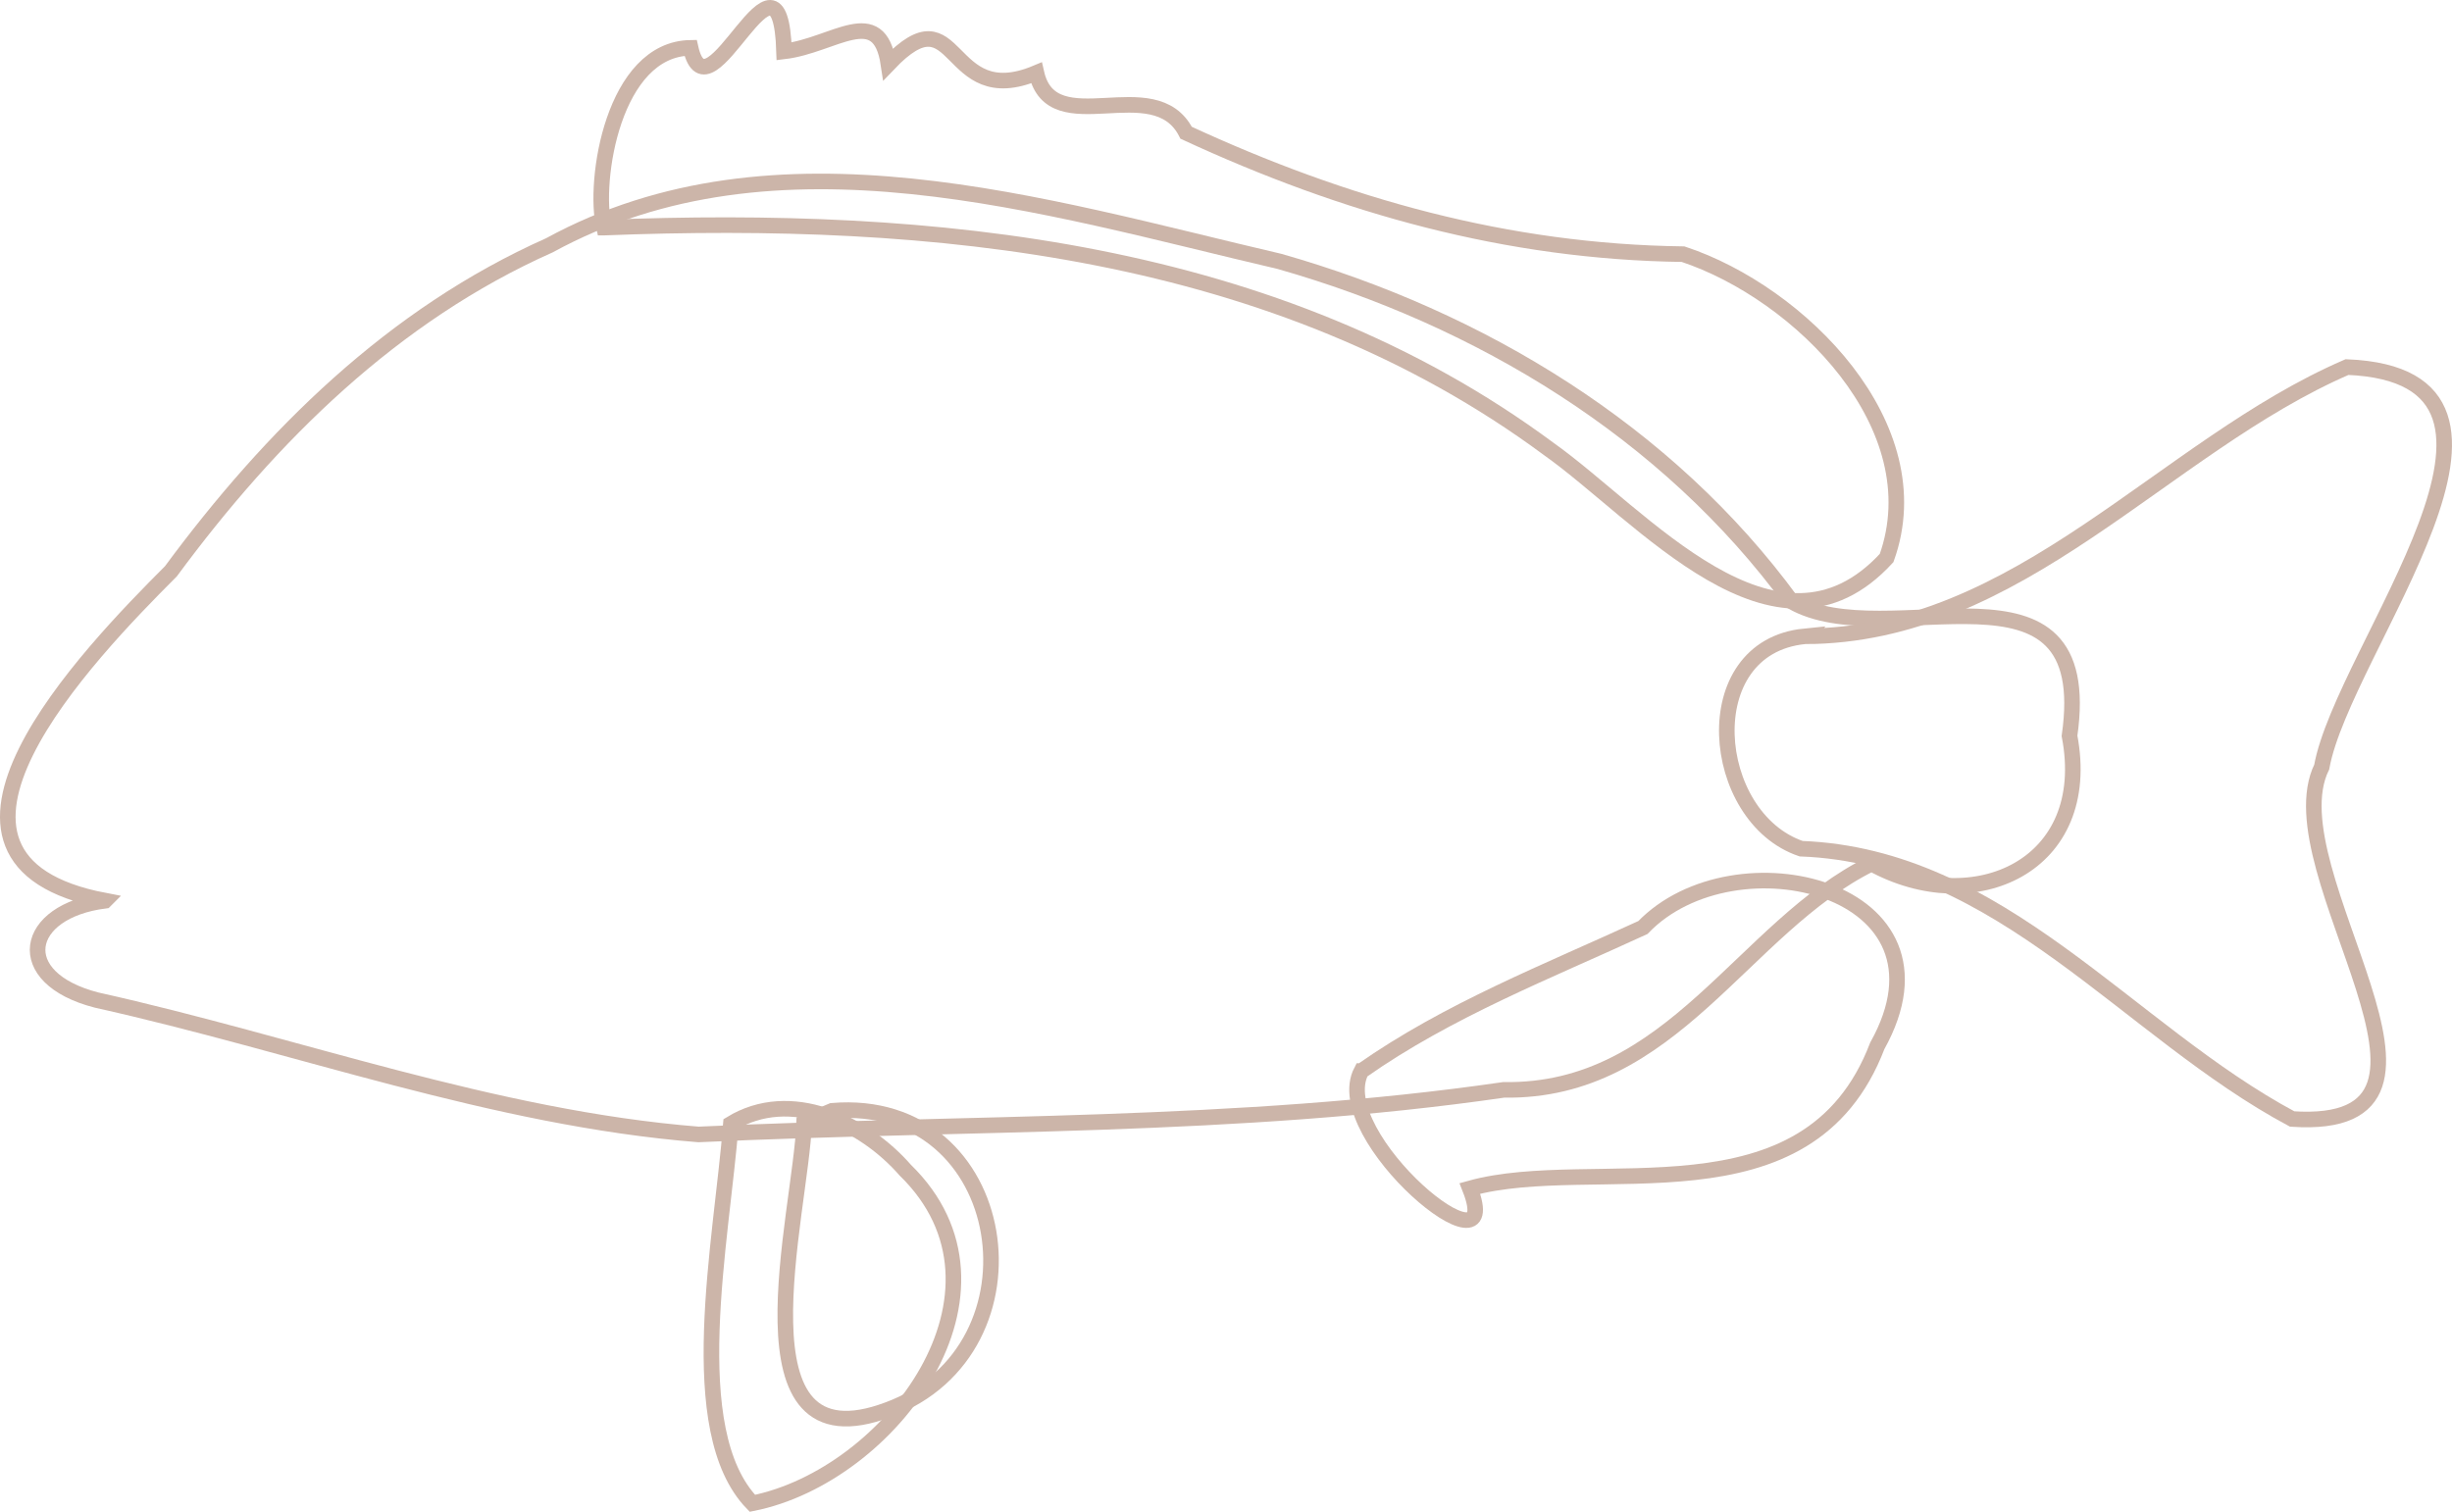
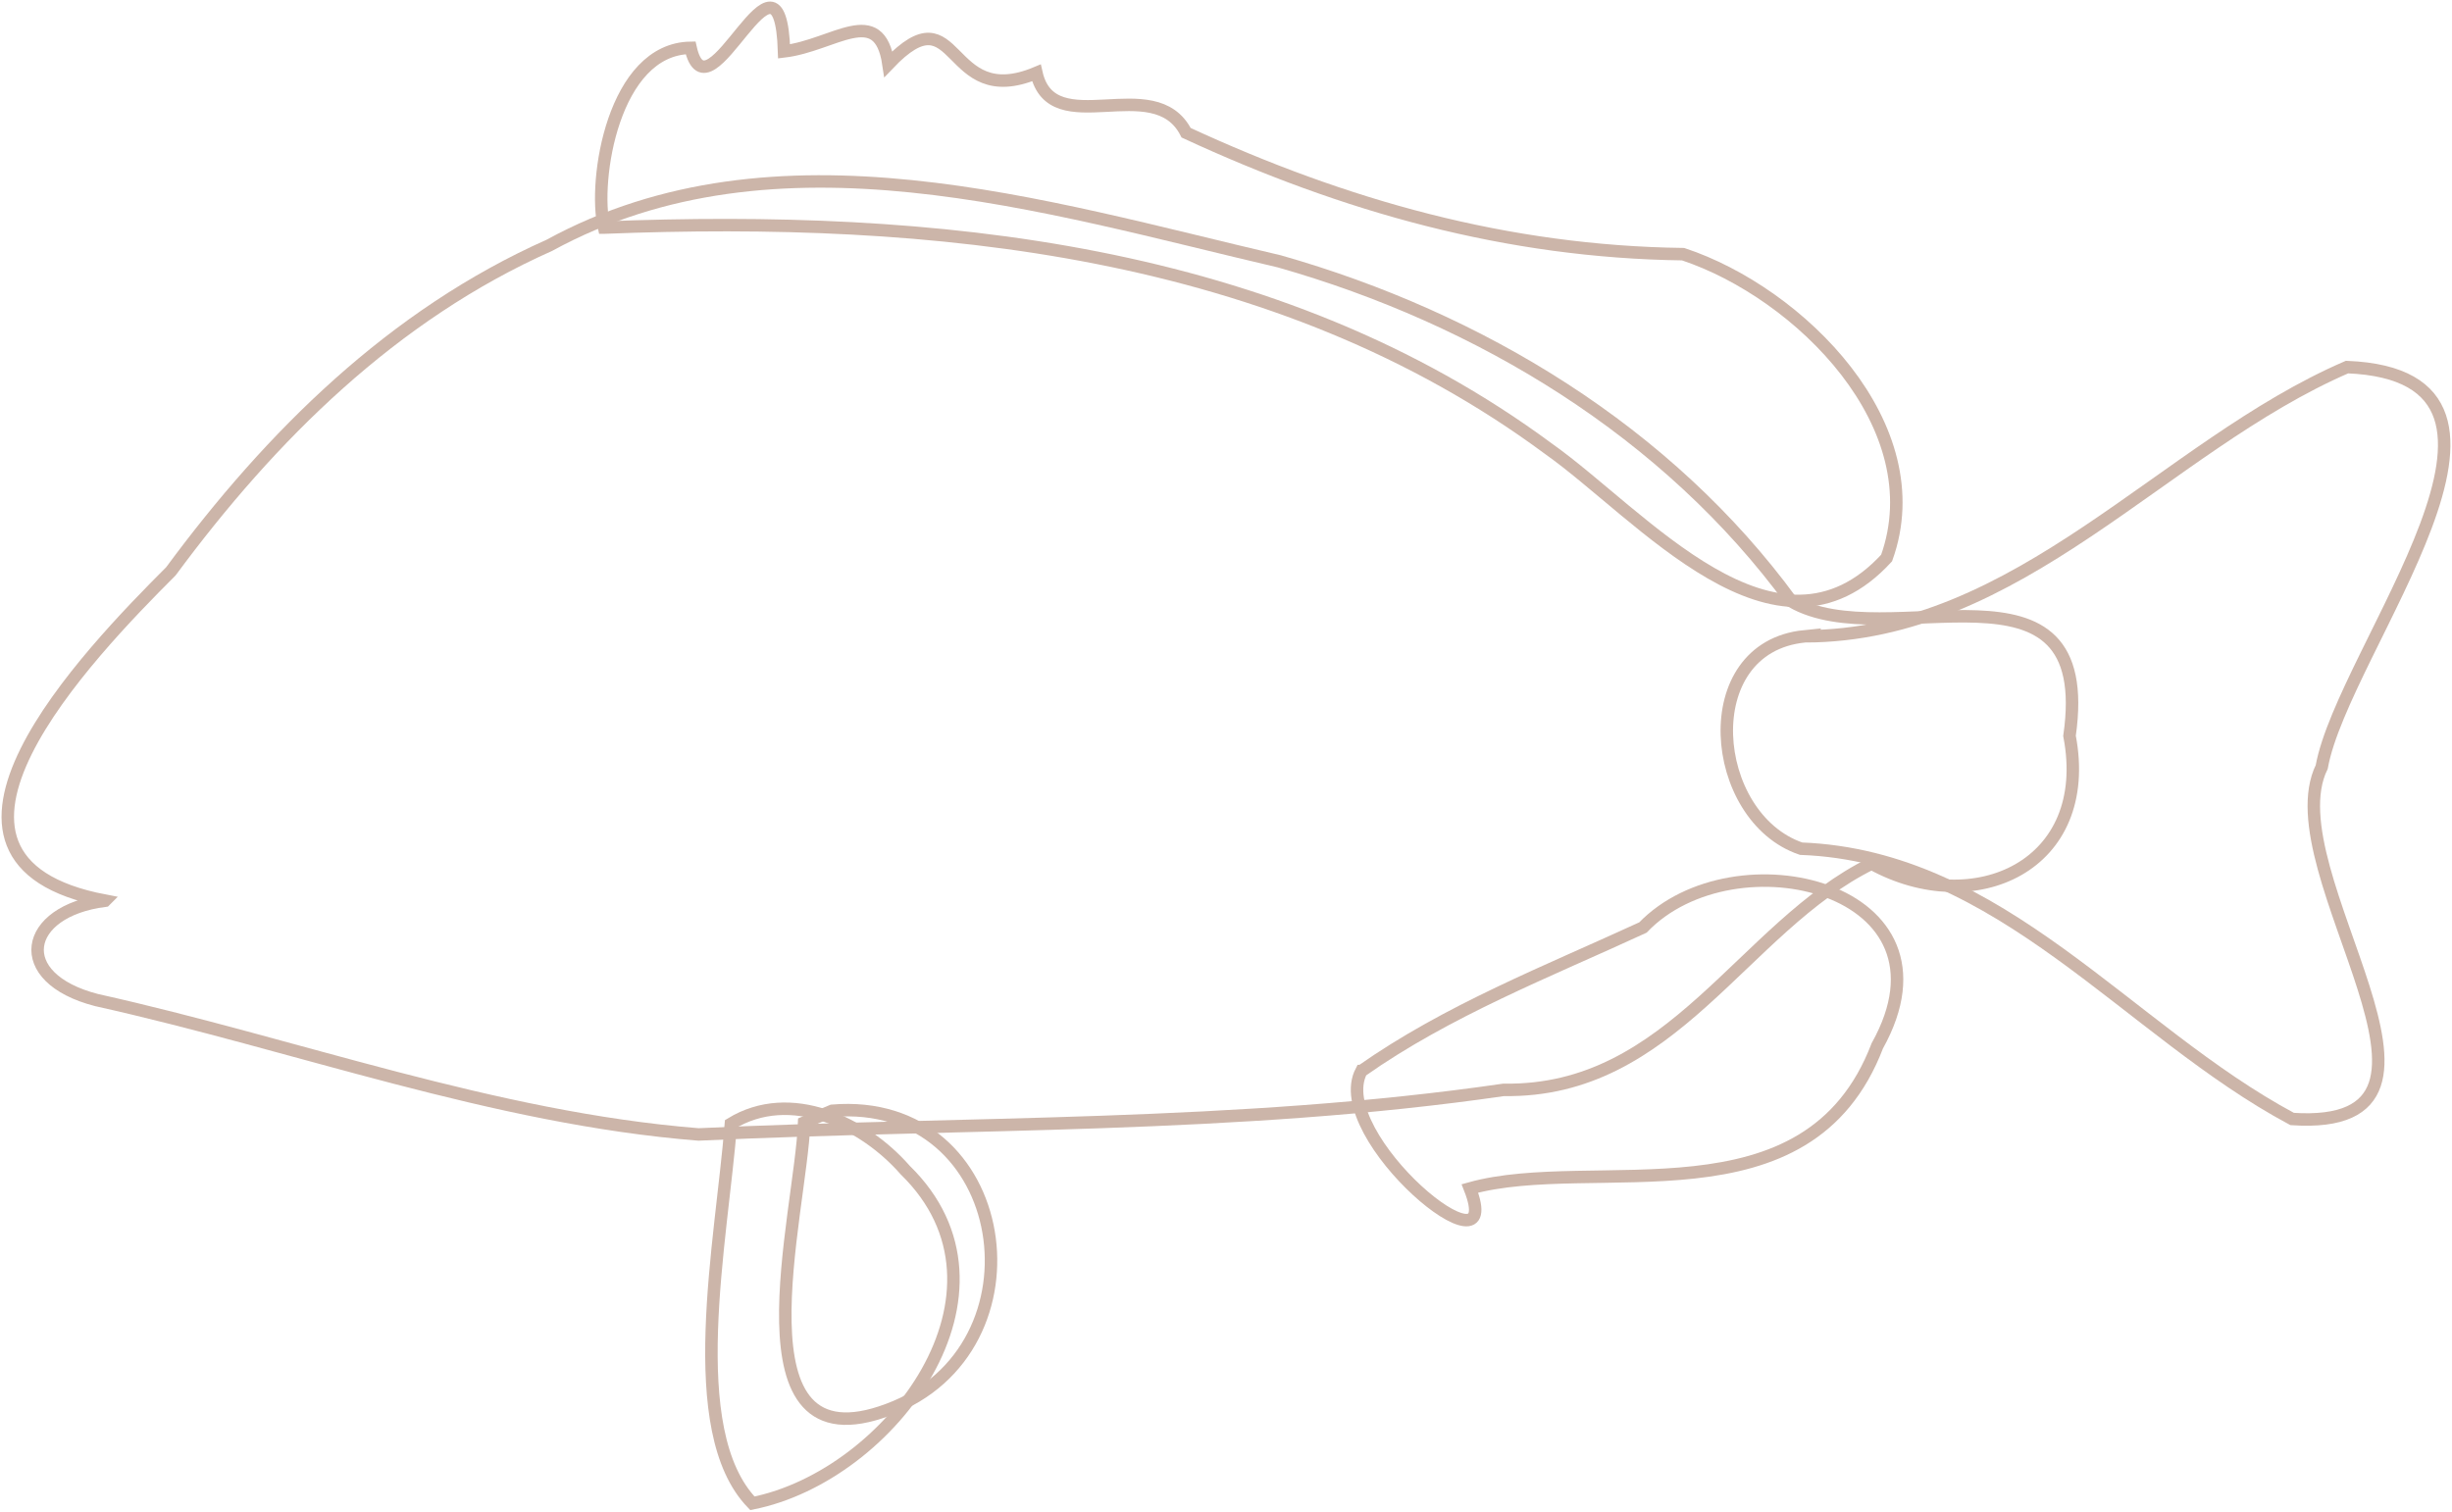
<svg xmlns="http://www.w3.org/2000/svg" width="196.694" height="121.249" id="svg7223" version="1.1">
  <defs id="defs7225" />
  <g id="layer1" transform="translate(-276.653,-471.7375)">
-     <g transform="matrix(1.25,0,0,-1.25,-25.37414,687.7489)" id="g6597" style="fill:none;stroke:#CCB5A9;stroke-opacity:1">
-       <path style="fill:none;stroke:#CCB5A9;stroke-opacity:1" d="m 248.362,114.993 c -13.875,2.635 -1.035,15.872 4.229,21.147 6.422,8.702 14.245,16.454 24.287,20.923 14.577,7.962 31.762,2.48 46.85,-1.032 12.868,-3.659 24.915,-10.942 32.868,-21.833 6.161,-3.559 19.628,3.862 17.835,-8.625 1.598,-8.345 -6.122,-11.827 -12.704,-8.199 -8.283,-4.078 -12.763,-14.704 -23.608,-14.524 -17.095,-2.484 -34.439,-2.056 -51.671,-2.862 -13.198,1.055 -25.798,5.771 -38.63,8.626 -5.524,1.422 -4.703,5.714 0.543,6.378 z" id="path290" />
-       <path style="fill:none;stroke:#CCB5A9;stroke-opacity:1" d="m 280.386,158.199 c -0.717,3.031 0.605,11.472 5.554,11.54 1.146,-5.086 5.737,8.017 5.999,-0.229 3.195,0.38 6.103,3.17 6.698,-0.81 4.619,4.846 3.57,-3.051 9.495,-0.569 1.018,-4.511 7.564,0.171 9.608,-3.843 10.172,-4.708 20.612,-7.648 31.893,-7.794 7.48,-2.478 16.09,-11.044 13.061,-19.503 -7.091,-7.721 -15.739,2.792 -21.685,7.001 -17.467,12.94 -39.579,15.039 -60.622,14.207 z" id="path294" />
-       <path style="fill:none;stroke:#CCB5A9;stroke-opacity:1" d="m 288.527,100.672 c -0.584,-7.511 -3.146,-19.691 1.379,-24.362 8.887,1.77 17.759,13.628 9.812,21.385 -2.66,3.044 -7.364,5.317 -11.191,2.977 z" id="path298" />
-       <path style="fill:none;stroke:#CCB5A9;stroke-opacity:1" d="m 293.228,100.748 c -0.204,-5.846 -4.808,-22.267 5.387,-18.429 10.43,3.852 7.966,20.159 -3.589,19.188 l -1.798,-0.759 z" id="path302" />
-       <path style="fill:none;stroke:#CCB5A9;stroke-opacity:1" d="m 328.986,104.057 c -2.193,-4.179 9.411,-13.732 6.965,-7.535 8.004,2.231 21.686,-2.521 26.145,9.154 5.668,10.169 -9.157,13.717 -15.041,7.595 -6.136,-2.83 -12.507,-5.304 -18.068,-9.214 z" id="path306" />
-       <path style="fill:none;stroke:#CCB5A9;stroke-opacity:1" d="m 357.431,131.963 c 13.807,0.026 23.019,12.186 34.809,17.283 14.286,-0.579 -0.252,-18.068 -1.624,-25.673 -3.297,-6.71 11.072,-23.461 -1.898,-22.593 -10.578,5.657 -18.664,16.866 -31.511,17.351 -5.901,2.003 -6.881,12.922 0.225,13.633 z" id="path310" />
+     <g transform="matrix(1.25,0,0,-1.25,-25.37414,687.7489)" id="g6597" style="fill:none;stroke:#CCB5A9;stroke-opacity:1;stroke-width:1px">
+       <path vector-effect="non-scaling-stroke" style="fill:none;stroke:#CCB5A9;stroke-opacity:1;stroke-width:1px" d="m 248.362,114.993 c -13.875,2.635 -1.035,15.872 4.229,21.147 6.422,8.702 14.245,16.454 24.287,20.923 14.577,7.962 31.762,2.48 46.85,-1.032 12.868,-3.659 24.915,-10.942 32.868,-21.833 6.161,-3.559 19.628,3.862 17.835,-8.625 1.598,-8.345 -6.122,-11.827 -12.704,-8.199 -8.283,-4.078 -12.763,-14.704 -23.608,-14.524 -17.095,-2.484 -34.439,-2.056 -51.671,-2.862 -13.198,1.055 -25.798,5.771 -38.63,8.626 -5.524,1.422 -4.703,5.714 0.543,6.378 z" id="path290" />
+       <path vector-effect="non-scaling-stroke" style="fill:none;stroke:#CCB5A9;stroke-opacity:1;stroke-width:1px" d="m 280.386,158.199 c -0.717,3.031 0.605,11.472 5.554,11.54 1.146,-5.086 5.737,8.017 5.999,-0.229 3.195,0.38 6.103,3.17 6.698,-0.81 4.619,4.846 3.57,-3.051 9.495,-0.569 1.018,-4.511 7.564,0.171 9.608,-3.843 10.172,-4.708 20.612,-7.648 31.893,-7.794 7.48,-2.478 16.09,-11.044 13.061,-19.503 -7.091,-7.721 -15.739,2.792 -21.685,7.001 -17.467,12.94 -39.579,15.039 -60.622,14.207 z" id="path294" />
+       <path vector-effect="non-scaling-stroke" style="fill:none;stroke:#CCB5A9;stroke-opacity:1;stroke-width:1px" d="m 288.527,100.672 c -0.584,-7.511 -3.146,-19.691 1.379,-24.362 8.887,1.77 17.759,13.628 9.812,21.385 -2.66,3.044 -7.364,5.317 -11.191,2.977 z" id="path298" />
+       <path vector-effect="non-scaling-stroke" style="fill:none;stroke:#CCB5A9;stroke-opacity:1;stroke-width:1px" d="m 293.228,100.748 c -0.204,-5.846 -4.808,-22.267 5.387,-18.429 10.43,3.852 7.966,20.159 -3.589,19.188 l -1.798,-0.759 z" id="path302" />
+       <path vector-effect="non-scaling-stroke" style="fill:none;stroke:#CCB5A9;stroke-opacity:1;stroke-width:1px" d="m 328.986,104.057 c -2.193,-4.179 9.411,-13.732 6.965,-7.535 8.004,2.231 21.686,-2.521 26.145,9.154 5.668,10.169 -9.157,13.717 -15.041,7.595 -6.136,-2.83 -12.507,-5.304 -18.068,-9.214 z" id="path306" />
+       <path vector-effect="non-scaling-stroke" style="fill:none;stroke:#CCB5A9;stroke-opacity:1;stroke-width:1px" d="m 357.431,131.963 c 13.807,0.026 23.019,12.186 34.809,17.283 14.286,-0.579 -0.252,-18.068 -1.624,-25.673 -3.297,-6.71 11.072,-23.461 -1.898,-22.593 -10.578,5.657 -18.664,16.866 -31.511,17.351 -5.901,2.003 -6.881,12.922 0.225,13.633 z" id="path310" />
    </g>
  </g>
</svg>
